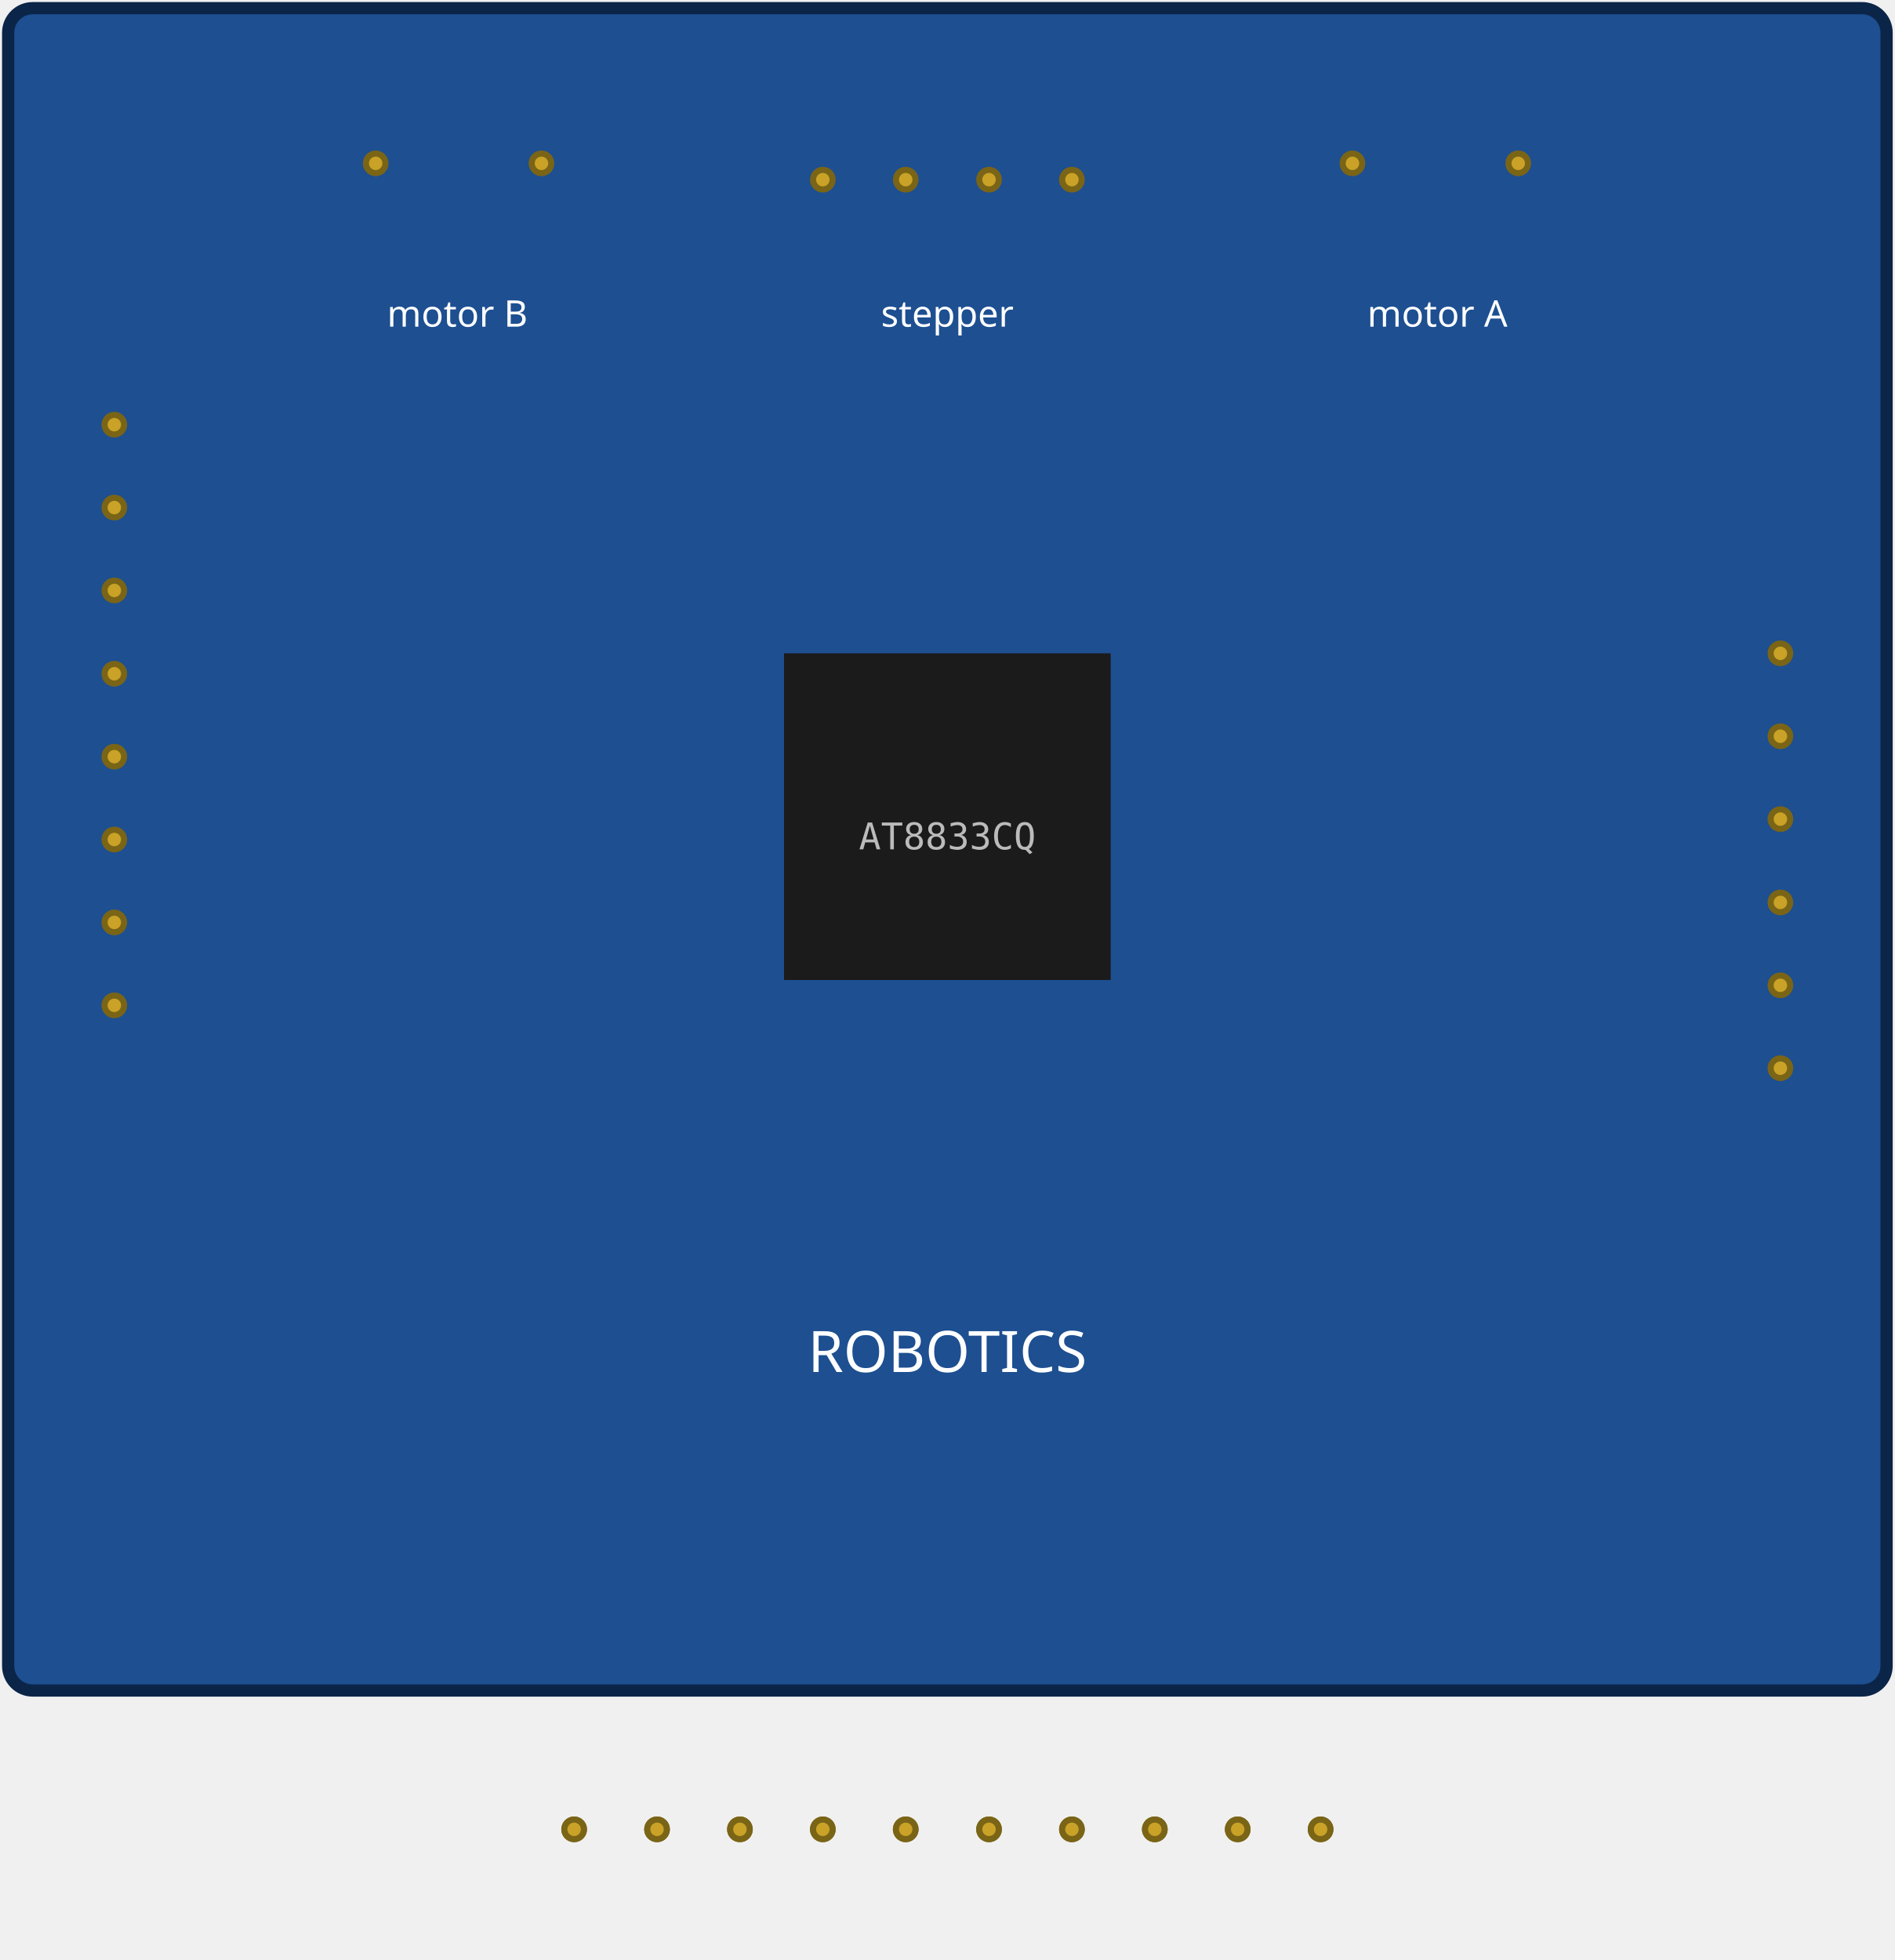
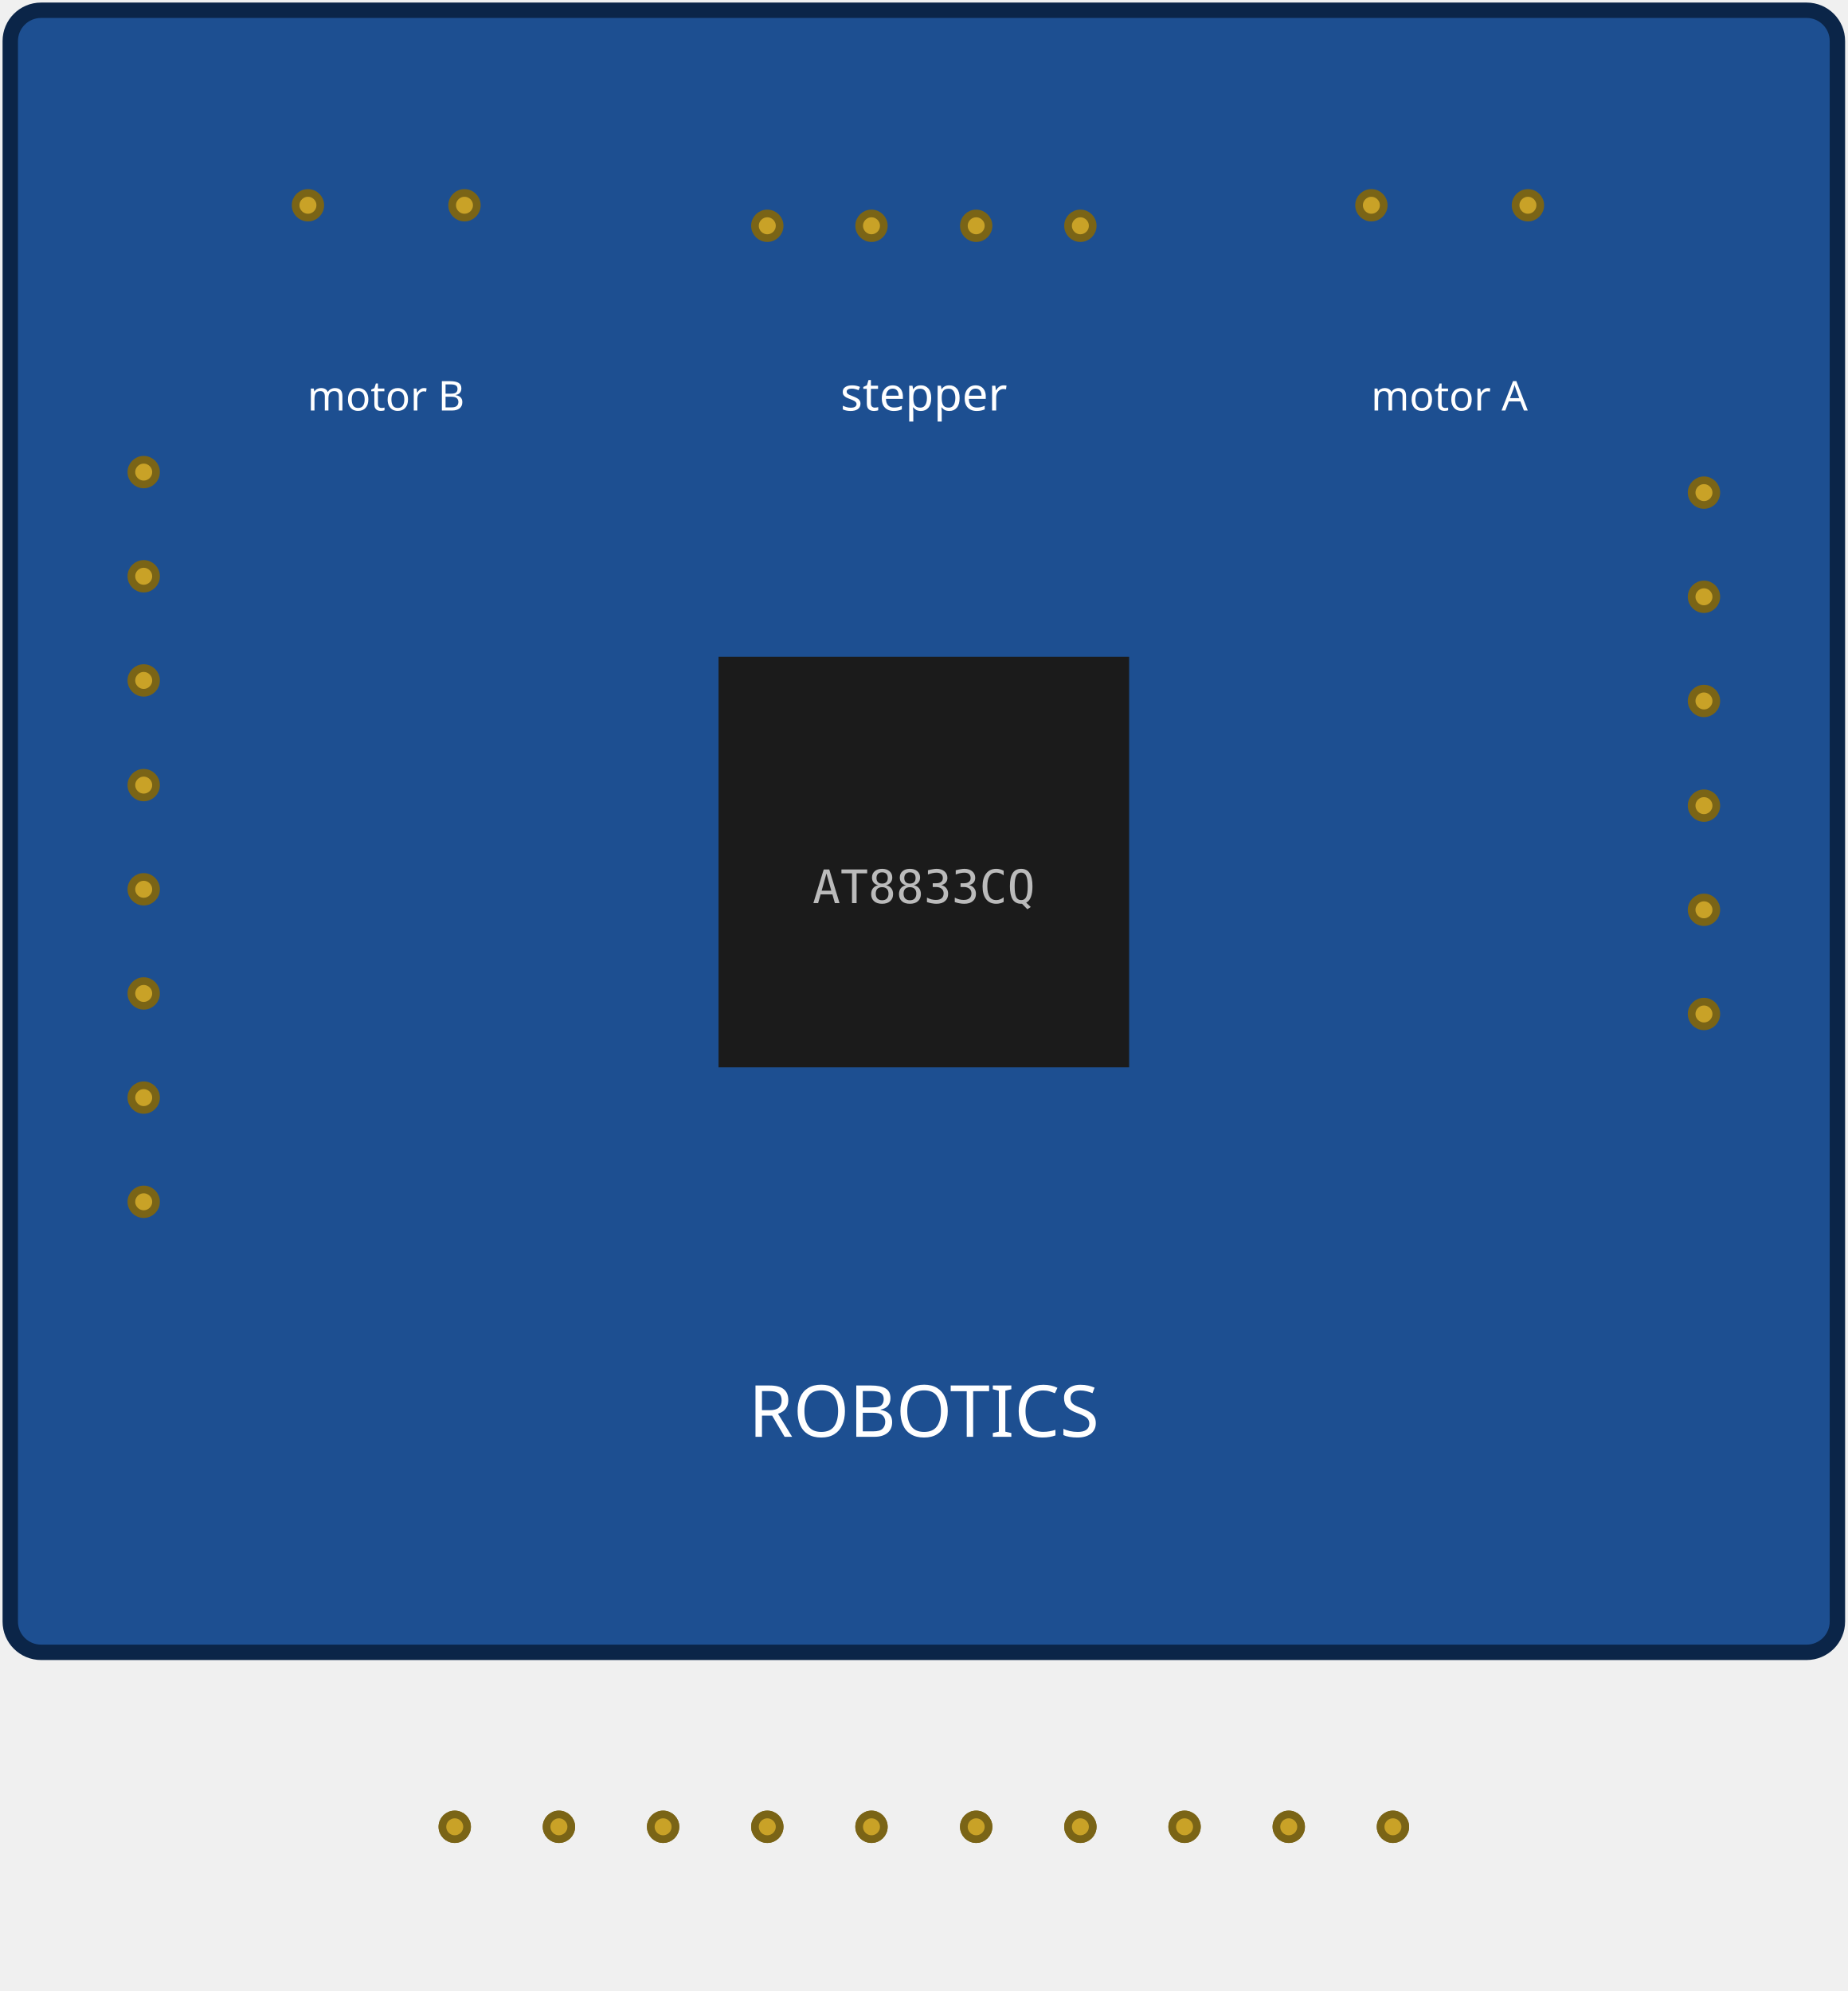
- <svg xmlns="http://www.w3.org/2000/svg" width="464" height="480" viewBox="0 0 464 480">
-   <rect x="2" y="2" width="460" height="412" rx="6" fill="#1d4f91" stroke="#0b2548" stroke-width="3" />
-   <rect x="192" y="160" width="80" height="80" fill="#1b1b1b" />
-   <text x="232" y="208" text-anchor="middle" font-family="monospace" font-size="9" fill="#bbb">AT8833CQ</text>
-   <text x="112" y="80" text-anchor="middle" font-family="sans-serif" font-size="9" fill="#fff">motor B</text>
-   <text x="232" y="80" text-anchor="middle" font-family="sans-serif" font-size="9" fill="#fff">stepper</text>
-   <text x="352" y="80" text-anchor="middle" font-family="sans-serif" font-size="9" fill="#fff">motor A</text>
-   <text x="232" y="336" text-anchor="middle" font-family="sans-serif" font-size="14" fill="#fff">ROBOTICS</text>
-   <circle cx="201.5" cy="448" r="2.4" fill="#c9a227" stroke="#7a6416" stroke-width="1.5" />
-   <circle cx="221.8" cy="448" r="2.4" fill="#c9a227" stroke="#7a6416" stroke-width="1.5" />
-   <circle cx="201.5" cy="448" r="2.4" fill="#c9a227" stroke="#7a6416" stroke-width="1.5" />
-   <circle cx="331.2" cy="40" r="2.4" fill="#c9a227" stroke="#7a6416" stroke-width="1.5" />
-   <circle cx="371.8" cy="40" r="2.4" fill="#c9a227" stroke="#7a6416" stroke-width="1.5" />
-   <circle cx="221.8" cy="44" r="2.4" fill="#c9a227" stroke="#7a6416" stroke-width="1.5" />
-   <circle cx="323.4" cy="448" r="2.4" fill="#c9a227" stroke="#7a6416" stroke-width="1.5" />
-   <circle cx="323.4" cy="448" r="2.4" fill="#c9a227" stroke="#7a6416" stroke-width="1.5" />
-   <circle cx="303.1" cy="448" r="2.4" fill="#c9a227" stroke="#7a6416" stroke-width="1.5" />
-   <circle cx="303.1" cy="448" r="2.4" fill="#c9a227" stroke="#7a6416" stroke-width="1.5" />
-   <circle cx="282.8" cy="448" r="2.4" fill="#c9a227" stroke="#7a6416" stroke-width="1.5" />
-   <circle cx="282.8" cy="448" r="2.4" fill="#c9a227" stroke="#7a6416" stroke-width="1.5" />
-   <circle cx="262.5" cy="448" r="2.4" fill="#c9a227" stroke="#7a6416" stroke-width="1.5" />
-   <circle cx="262.5" cy="448" r="2.4" fill="#c9a227" stroke="#7a6416" stroke-width="1.5" />
-   <circle cx="242.2" cy="448" r="2.4" fill="#c9a227" stroke="#7a6416" stroke-width="1.5" />
-   <circle cx="242.2" cy="448" r="2.4" fill="#c9a227" stroke="#7a6416" stroke-width="1.5" />
-   <circle cx="221.8" cy="448" r="2.4" fill="#c9a227" stroke="#7a6416" stroke-width="1.5" />
-   <circle cx="181.2" cy="448" r="2.4" fill="#c9a227" stroke="#7a6416" stroke-width="1.5" />
-   <circle cx="181.2" cy="448" r="2.4" fill="#c9a227" stroke="#7a6416" stroke-width="1.5" />
-   <circle cx="160.9" cy="448" r="2.4" fill="#c9a227" stroke="#7a6416" stroke-width="1.5" />
-   <circle cx="160.9" cy="448" r="2.4" fill="#c9a227" stroke="#7a6416" stroke-width="1.5" />
-   <circle cx="140.6" cy="448" r="2.4" fill="#c9a227" stroke="#7a6416" stroke-width="1.5" />
-   <circle cx="140.6" cy="448" r="2.4" fill="#c9a227" stroke="#7a6416" stroke-width="1.5" />
-   <circle cx="92" cy="40" r="2.4" fill="#c9a227" stroke="#7a6416" stroke-width="1.5" />
-   <circle cx="132.6" cy="40" r="2.4" fill="#c9a227" stroke="#7a6416" stroke-width="1.5" />
-   <circle cx="201.5" cy="44" r="2.4" fill="#c9a227" stroke="#7a6416" stroke-width="1.5" />
-   <circle cx="242.2" cy="44" r="2.4" fill="#c9a227" stroke="#7a6416" stroke-width="1.5" />
-   <circle cx="262.5" cy="44" r="2.4" fill="#c9a227" stroke="#7a6416" stroke-width="1.5" />
-   <circle cx="28" cy="104" r="2.4" fill="#c9a227" stroke="#7a6416" stroke-width="1.5" />
-   <circle cx="28" cy="124.3" r="2.4" fill="#c9a227" stroke="#7a6416" stroke-width="1.5" />
-   <circle cx="28" cy="144.6" r="2.4" fill="#c9a227" stroke="#7a6416" stroke-width="1.5" />
-   <circle cx="28" cy="165" r="2.4" fill="#c9a227" stroke="#7a6416" stroke-width="1.5" />
-   <circle cx="28" cy="185.3" r="2.4" fill="#c9a227" stroke="#7a6416" stroke-width="1.5" />
-   <circle cx="28" cy="205.6" r="2.4" fill="#c9a227" stroke="#7a6416" stroke-width="1.5" />
-   <circle cx="28" cy="225.9" r="2.4" fill="#c9a227" stroke="#7a6416" stroke-width="1.5" />
-   <circle cx="28" cy="246.2" r="2.4" fill="#c9a227" stroke="#7a6416" stroke-width="1.5" />
-   <circle cx="436" cy="160" r="2.4" fill="#c9a227" stroke="#7a6416" stroke-width="1.5" />
-   <circle cx="436" cy="180.3" r="2.4" fill="#c9a227" stroke="#7a6416" stroke-width="1.5" />
-   <circle cx="436" cy="200.6" r="2.4" fill="#c9a227" stroke="#7a6416" stroke-width="1.5" />
-   <circle cx="436" cy="221" r="2.4" fill="#c9a227" stroke="#7a6416" stroke-width="1.5" />
-   <circle cx="436" cy="241.3" r="2.4" fill="#c9a227" stroke="#7a6416" stroke-width="1.5" />
-   <circle cx="436" cy="261.6" r="2.4" fill="#c9a227" stroke="#7a6416" stroke-width="1.5" />
+ <svg xmlns="http://www.w3.org/2000/svg" width="360" height="388" viewBox="0 0 360 388">
+   <rect x="2" y="2" width="356" height="320" rx="6" fill="#1d4f91" stroke="#0b2548" stroke-width="3" />
+   <rect x="140" y="128" width="80" height="80" fill="#1b1b1b" />
+   <text x="180" y="176" text-anchor="middle" font-family="monospace" font-size="9" fill="#bbb">AT8833CQ</text>
+   <text x="75.2" y="80" text-anchor="middle" font-family="sans-serif" font-size="8" fill="#fff">motor B</text>
+   <text x="180" y="80" text-anchor="middle" font-family="sans-serif" font-size="9" fill="#fff">stepper</text>
+   <text x="282.4" y="80" text-anchor="middle" font-family="sans-serif" font-size="8" fill="#fff">motor A</text>
+   <text x="180" y="280" text-anchor="middle" font-family="sans-serif" font-size="14" fill="#fff">ROBOTICS</text>
+   <circle cx="149.5" cy="356" r="2.4" fill="#c9a227" stroke="#7a6416" stroke-width="1.5" />
+   <circle cx="169.8" cy="356" r="2.4" fill="#c9a227" stroke="#7a6416" stroke-width="1.5" />
+   <circle cx="149.5" cy="356" r="2.4" fill="#c9a227" stroke="#7a6416" stroke-width="1.5" />
+   <circle cx="267.2" cy="40" r="2.4" fill="#c9a227" stroke="#7a6416" stroke-width="1.5" />
+   <circle cx="297.7" cy="40" r="2.4" fill="#c9a227" stroke="#7a6416" stroke-width="1.5" />
+   <circle cx="169.8" cy="44" r="2.4" fill="#c9a227" stroke="#7a6416" stroke-width="1.5" />
+   <circle cx="271.4" cy="356" r="2.4" fill="#c9a227" stroke="#7a6416" stroke-width="1.5" />
+   <circle cx="271.4" cy="356" r="2.4" fill="#c9a227" stroke="#7a6416" stroke-width="1.5" />
+   <circle cx="251.1" cy="356" r="2.4" fill="#c9a227" stroke="#7a6416" stroke-width="1.5" />
+   <circle cx="251.1" cy="356" r="2.4" fill="#c9a227" stroke="#7a6416" stroke-width="1.5" />
+   <circle cx="230.8" cy="356" r="2.4" fill="#c9a227" stroke="#7a6416" stroke-width="1.5" />
+   <circle cx="230.8" cy="356" r="2.4" fill="#c9a227" stroke="#7a6416" stroke-width="1.5" />
+   <circle cx="210.5" cy="356" r="2.4" fill="#c9a227" stroke="#7a6416" stroke-width="1.5" />
+   <circle cx="210.5" cy="356" r="2.4" fill="#c9a227" stroke="#7a6416" stroke-width="1.5" />
+   <circle cx="190.2" cy="356" r="2.4" fill="#c9a227" stroke="#7a6416" stroke-width="1.5" />
+   <circle cx="190.2" cy="356" r="2.4" fill="#c9a227" stroke="#7a6416" stroke-width="1.5" />
+   <circle cx="169.8" cy="356" r="2.4" fill="#c9a227" stroke="#7a6416" stroke-width="1.5" />
+   <circle cx="129.2" cy="356" r="2.4" fill="#c9a227" stroke="#7a6416" stroke-width="1.5" />
+   <circle cx="129.2" cy="356" r="2.4" fill="#c9a227" stroke="#7a6416" stroke-width="1.5" />
+   <circle cx="108.9" cy="356" r="2.4" fill="#c9a227" stroke="#7a6416" stroke-width="1.5" />
+   <circle cx="108.9" cy="356" r="2.4" fill="#c9a227" stroke="#7a6416" stroke-width="1.5" />
+   <circle cx="88.6" cy="356" r="2.4" fill="#c9a227" stroke="#7a6416" stroke-width="1.5" />
+   <circle cx="88.6" cy="356" r="2.4" fill="#c9a227" stroke="#7a6416" stroke-width="1.5" />
+   <circle cx="60" cy="40" r="2.4" fill="#c9a227" stroke="#7a6416" stroke-width="1.5" />
+   <circle cx="90.5" cy="40" r="2.4" fill="#c9a227" stroke="#7a6416" stroke-width="1.5" />
+   <circle cx="149.5" cy="44" r="2.4" fill="#c9a227" stroke="#7a6416" stroke-width="1.5" />
+   <circle cx="190.2" cy="44" r="2.4" fill="#c9a227" stroke="#7a6416" stroke-width="1.5" />
+   <circle cx="210.5" cy="44" r="2.4" fill="#c9a227" stroke="#7a6416" stroke-width="1.5" />
+   <circle cx="28" cy="92" r="2.4" fill="#c9a227" stroke="#7a6416" stroke-width="1.5" />
+   <circle cx="28" cy="112.3" r="2.4" fill="#c9a227" stroke="#7a6416" stroke-width="1.5" />
+   <circle cx="28" cy="132.6" r="2.4" fill="#c9a227" stroke="#7a6416" stroke-width="1.5" />
+   <circle cx="28" cy="153" r="2.4" fill="#c9a227" stroke="#7a6416" stroke-width="1.5" />
+   <circle cx="28" cy="173.3" r="2.4" fill="#c9a227" stroke="#7a6416" stroke-width="1.5" />
+   <circle cx="28" cy="193.6" r="2.4" fill="#c9a227" stroke="#7a6416" stroke-width="1.5" />
+   <circle cx="28" cy="213.9" r="2.4" fill="#c9a227" stroke="#7a6416" stroke-width="1.5" />
+   <circle cx="28" cy="234.2" r="2.4" fill="#c9a227" stroke="#7a6416" stroke-width="1.5" />
+   <circle cx="332" cy="96" r="2.4" fill="#c9a227" stroke="#7a6416" stroke-width="1.5" />
+   <circle cx="332" cy="116.3" r="2.4" fill="#c9a227" stroke="#7a6416" stroke-width="1.5" />
+   <circle cx="332" cy="136.6" r="2.4" fill="#c9a227" stroke="#7a6416" stroke-width="1.5" />
+   <circle cx="332" cy="157" r="2.4" fill="#c9a227" stroke="#7a6416" stroke-width="1.5" />
+   <circle cx="332" cy="177.3" r="2.4" fill="#c9a227" stroke="#7a6416" stroke-width="1.5" />
+   <circle cx="332" cy="197.6" r="2.4" fill="#c9a227" stroke="#7a6416" stroke-width="1.5" />
</svg>
